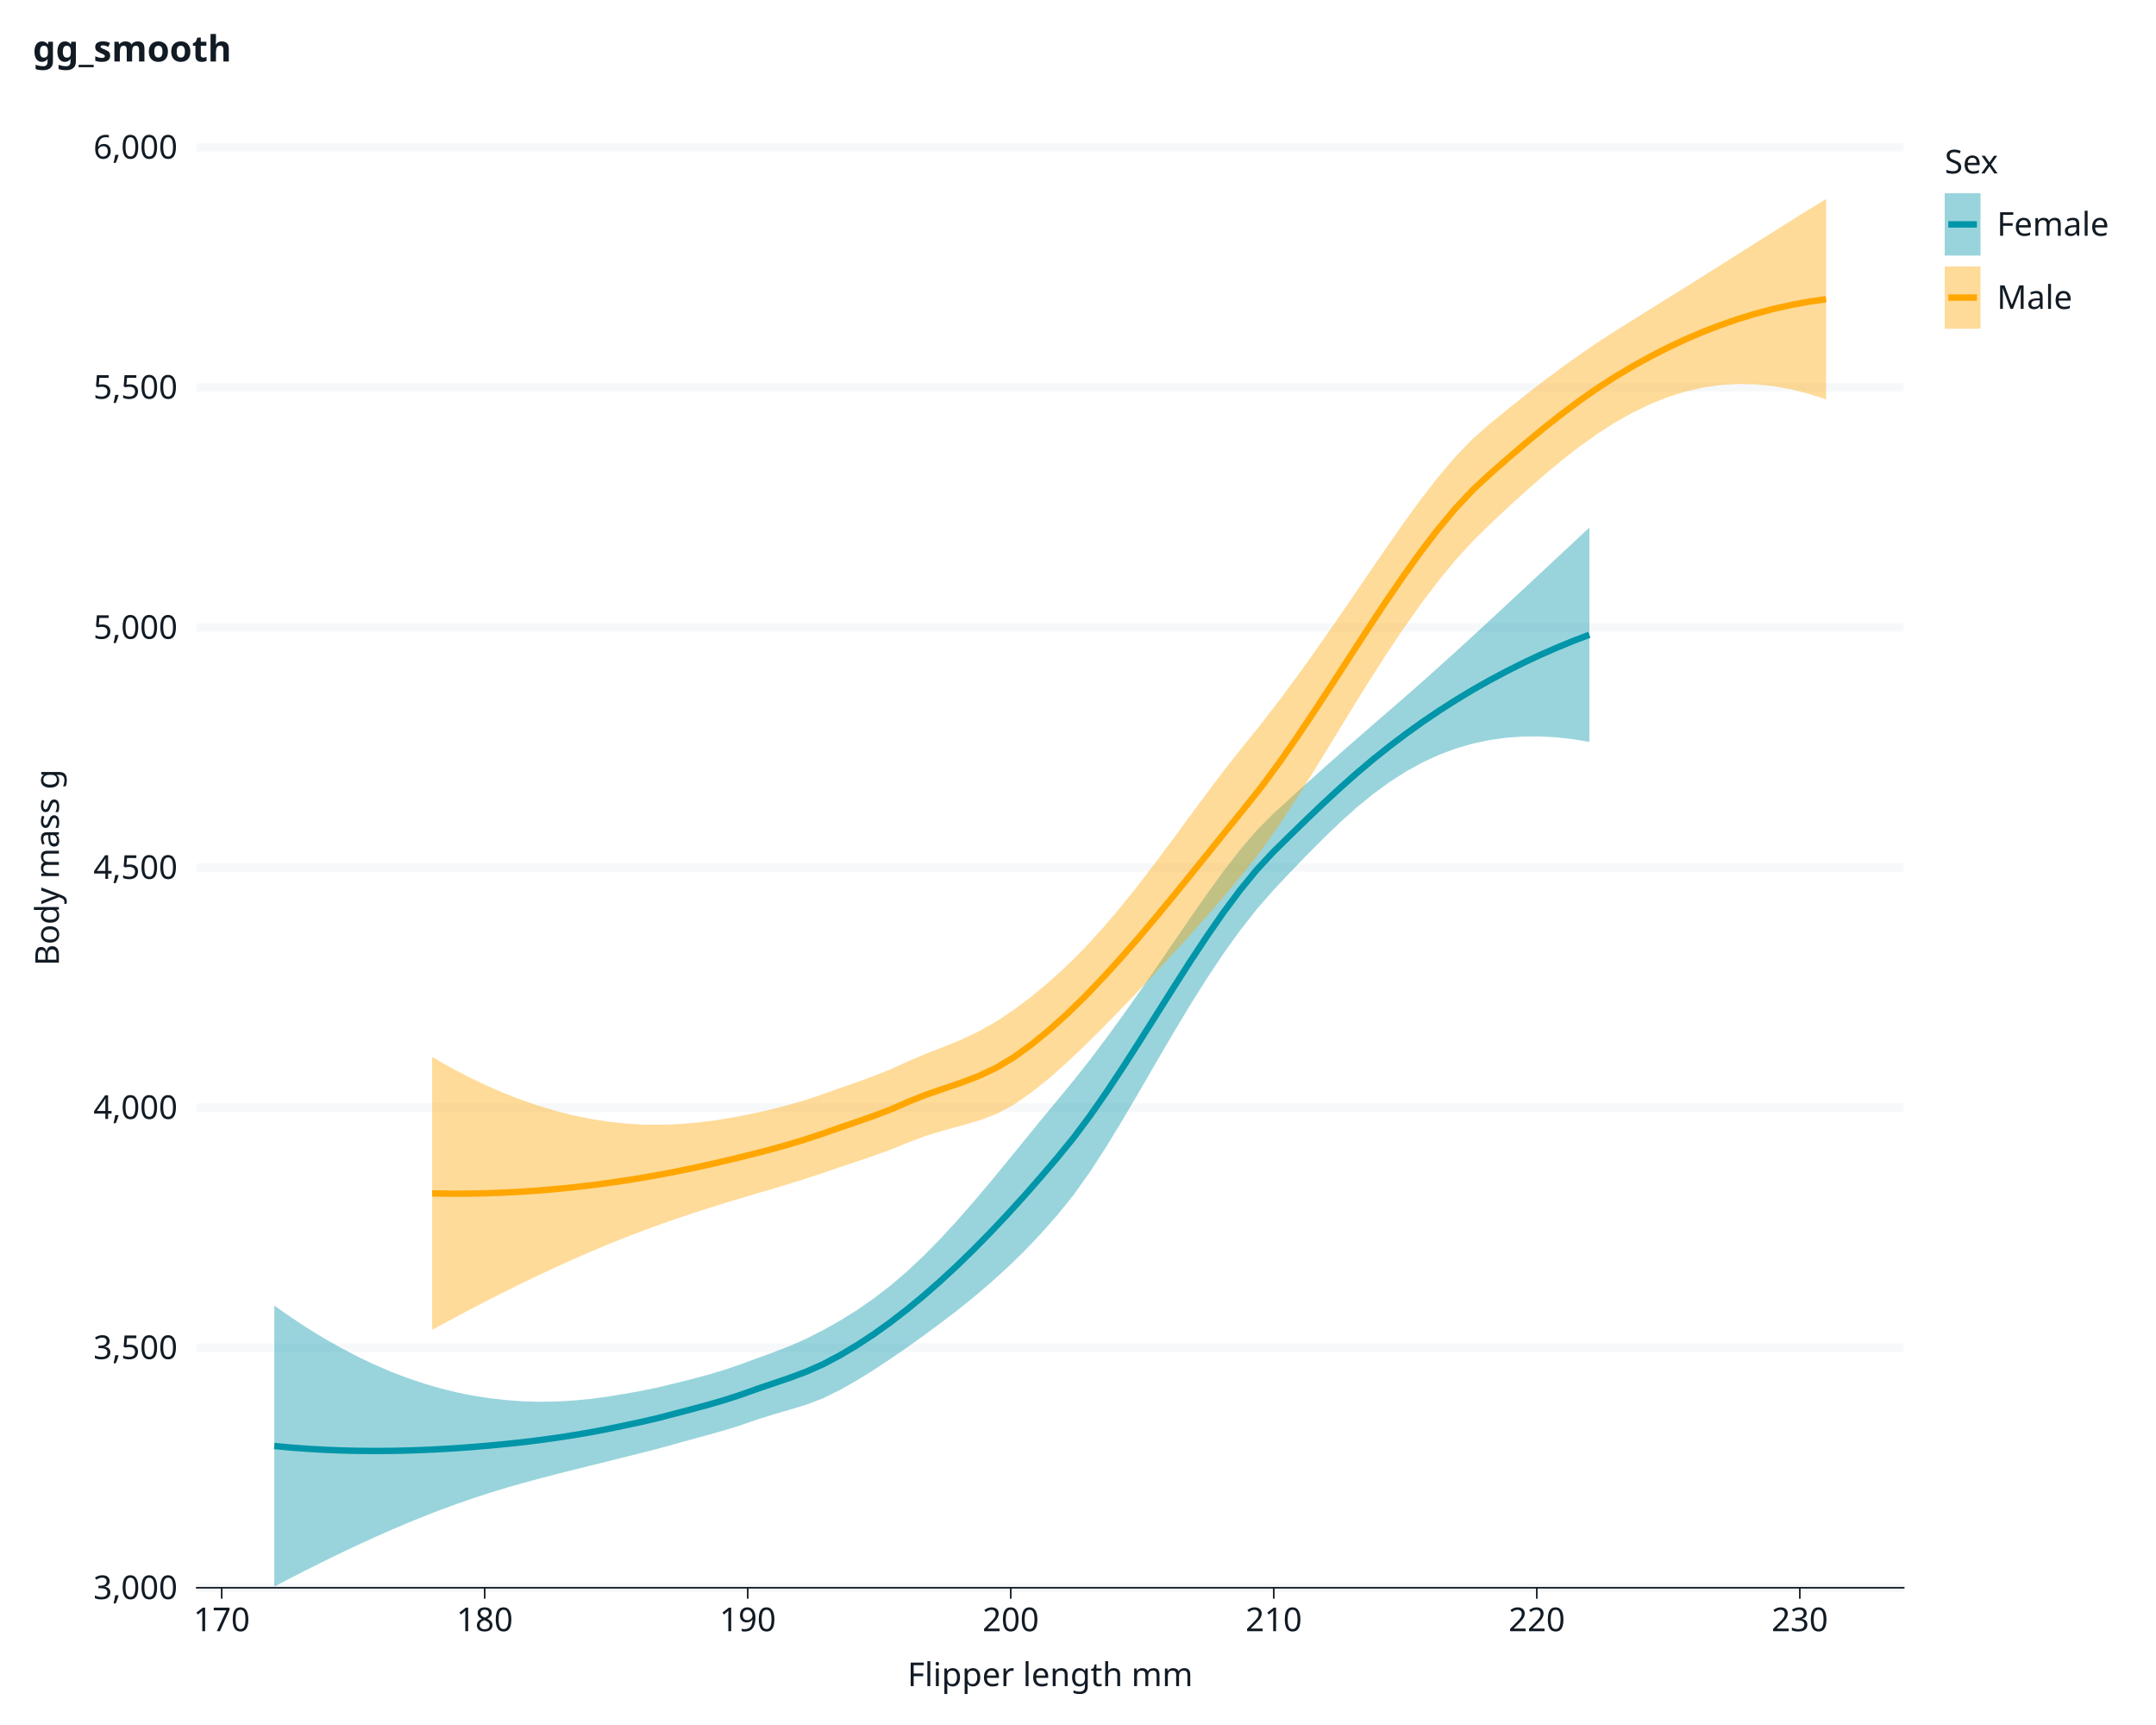
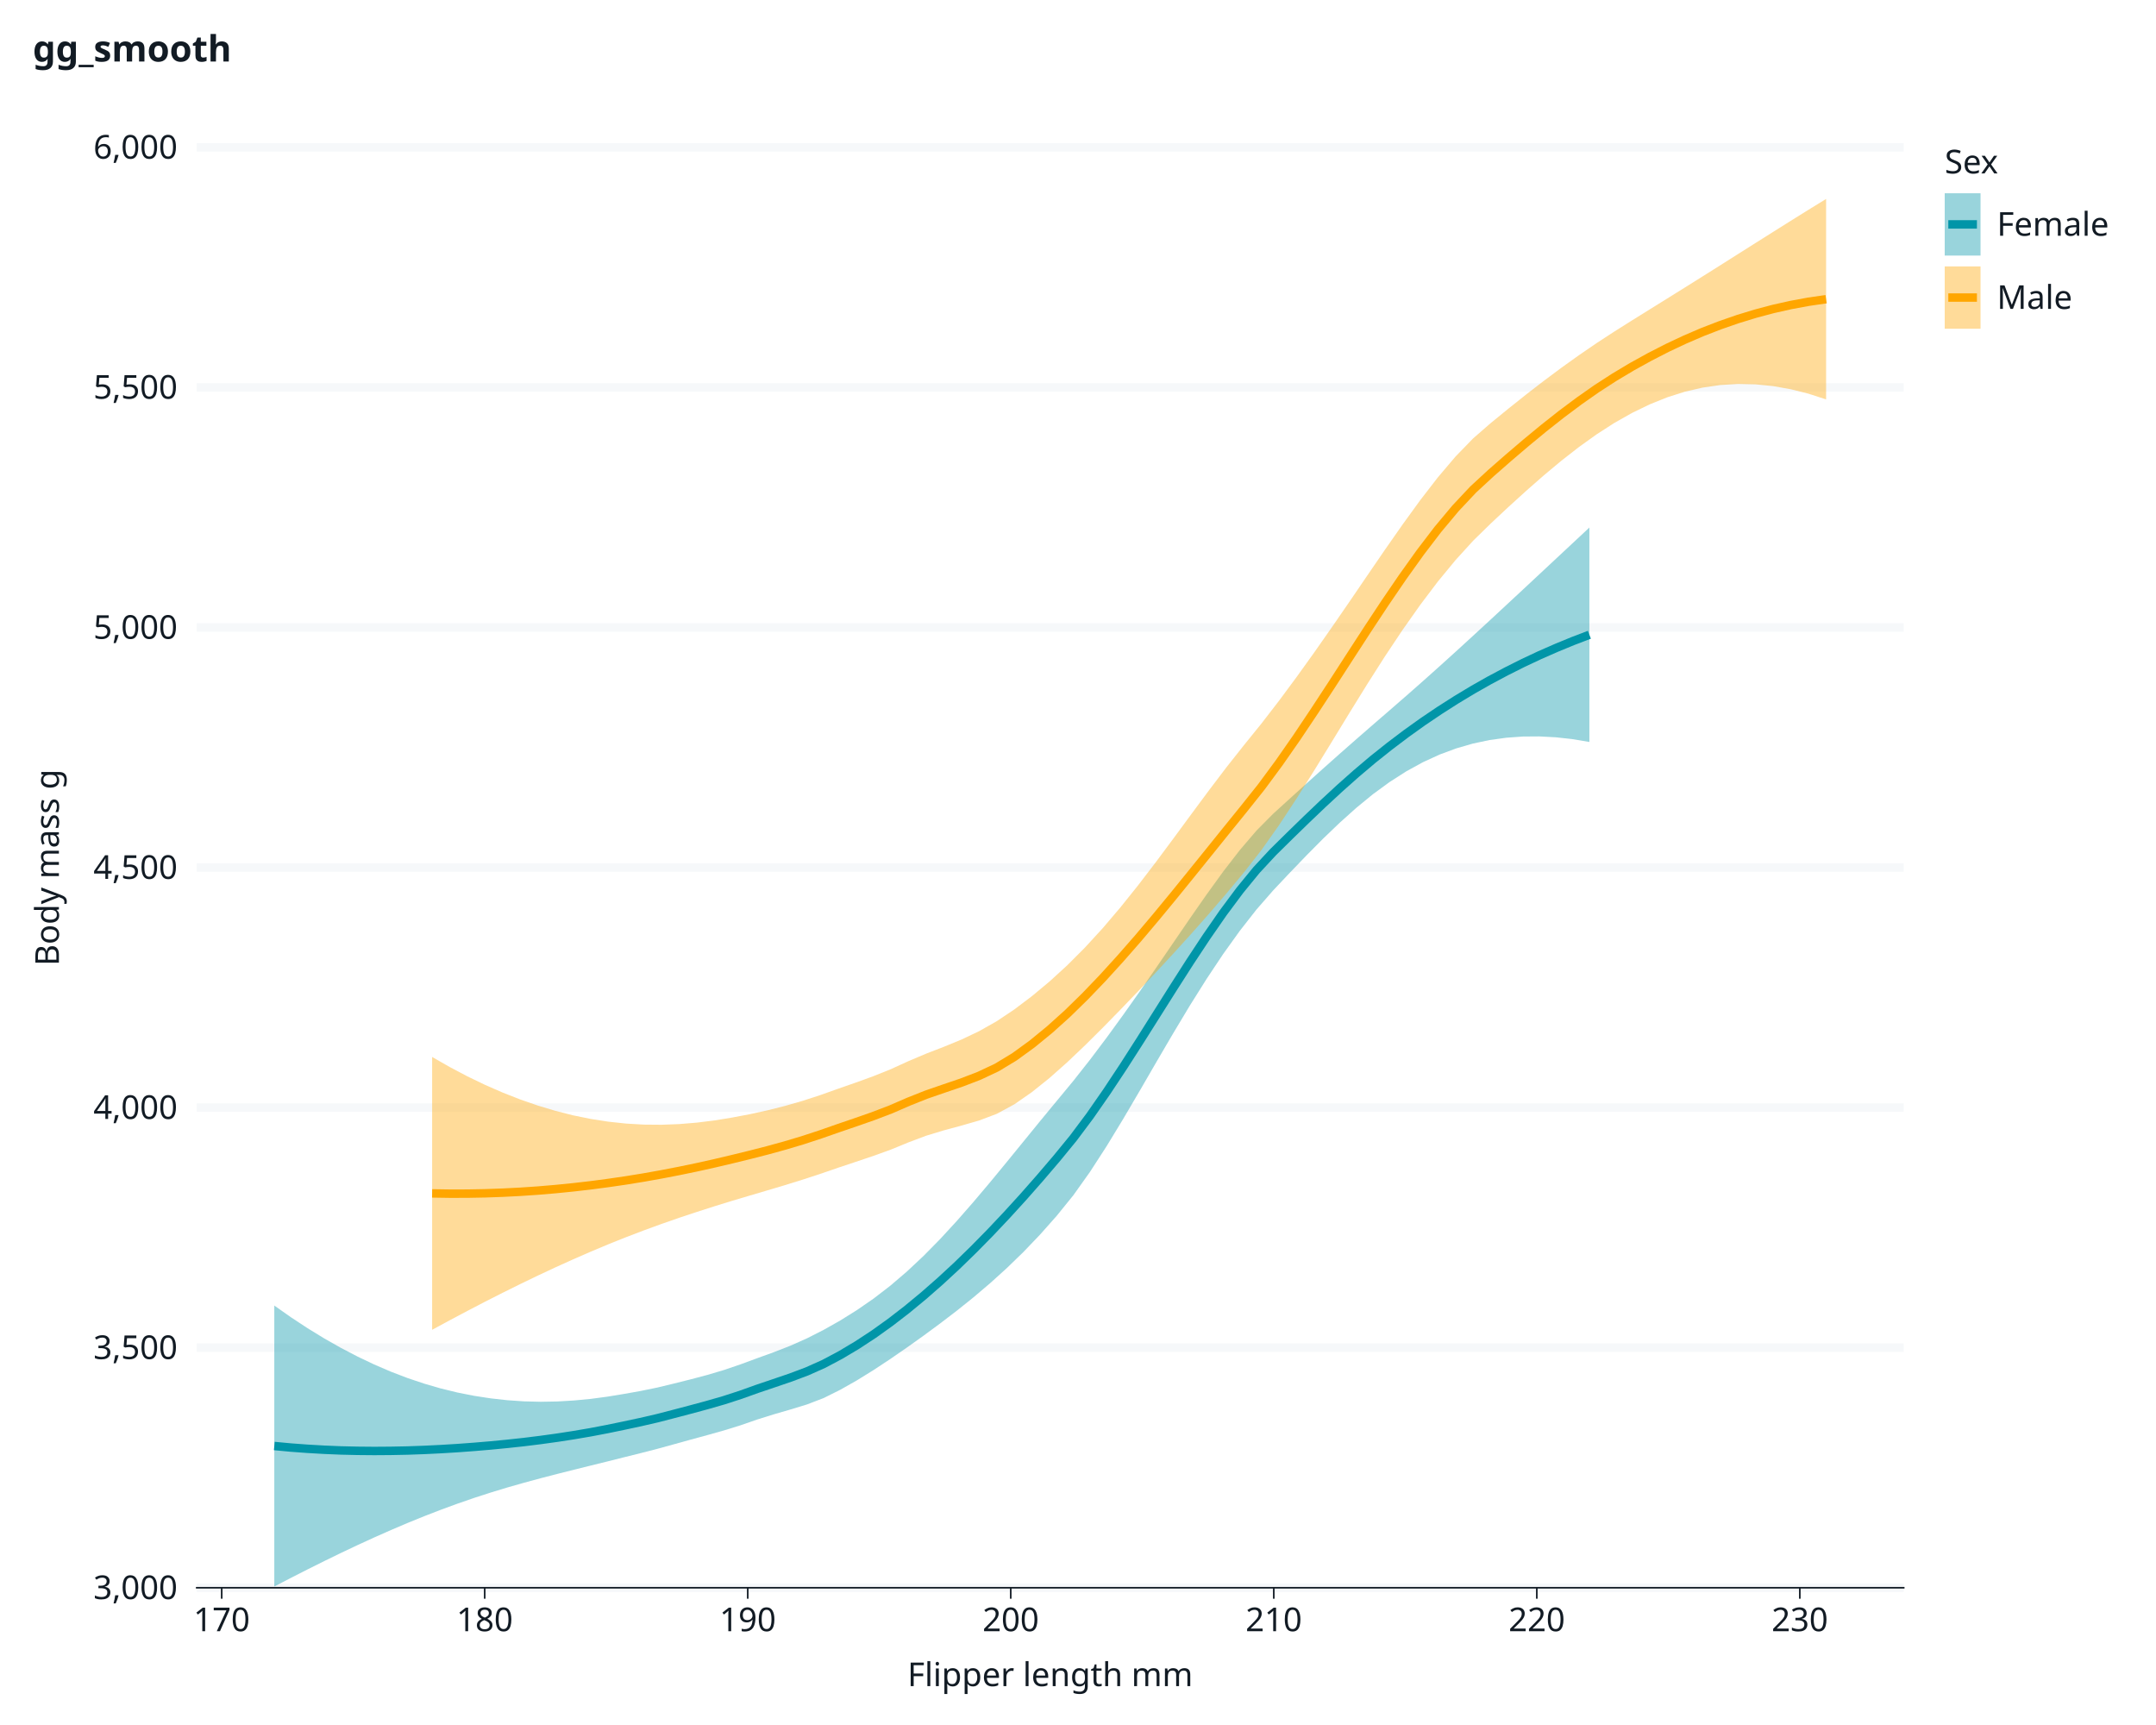
<svg xmlns="http://www.w3.org/2000/svg" class="svglite" data-engine-version="2.0" width="720.00pt" height="576.00pt" viewBox="0 0 720.00 576.00">
  <defs>
    <style type="text/css">
    .svglite line, .svglite polyline, .svglite polygon, .svglite path, .svglite rect, .svglite circle {
      fill: none;
      stroke: #000000;
      stroke-linecap: round;
      stroke-linejoin: round;
      stroke-miterlimit: 10.00;
    }
  </style>
  </defs>
  <rect width="100%" height="100%" style="stroke: none; fill: #FFFFFF;" />
  <defs>
    <clipPath id="cpMC4wMHw3MjAuMDB8MC4wMHw1NzYuMDA=">
      <rect x="0.00" y="0.00" width="720.00" height="576.00" />
    </clipPath>
  </defs>
  <g clip-path="url(#cpMC4wMHw3MjAuMDB8MC4wMHw1NzYuMDA=)">
    <rect x="0" y="0.00" width="720.00" height="576.00" style="stroke-width: 1.07; stroke: #FFFFFF; fill: #FFFFFF;" />
    <rect x="65.69" y="49.20" width="570.05" height="480.98" style="stroke-width: 1.07; stroke: #FFFFFF; fill: #FFFFFF;" />
    <polyline points="117.96,530.17 117.96,49.20 " style="stroke-width: 2.84; stroke: none; stroke-linecap: butt;" />
    <polyline points="205.79,530.17 205.79,49.20 " style="stroke-width: 2.84; stroke: none; stroke-linecap: butt;" />
    <polyline points="293.63,530.17 293.63,49.20 " style="stroke-width: 2.84; stroke: none; stroke-linecap: butt;" />
    <polyline points="381.46,530.17 381.46,49.20 " style="stroke-width: 2.84; stroke: none; stroke-linecap: butt;" />
    <polyline points="469.30,530.17 469.30,49.20 " style="stroke-width: 2.84; stroke: none; stroke-linecap: butt;" />
    <polyline points="557.13,530.17 557.13,49.20 " style="stroke-width: 2.84; stroke: none; stroke-linecap: butt;" />
    <polyline points="65.69,530.17 635.75,530.17 " style="stroke-width: 2.84; stroke: #F6F8FA; stroke-linecap: butt;" />
    <polyline points="65.69,450.01 635.75,450.01 " style="stroke-width: 2.84; stroke: #F6F8FA; stroke-linecap: butt;" />
    <polyline points="65.69,369.85 635.75,369.85 " style="stroke-width: 2.84; stroke: #F6F8FA; stroke-linecap: butt;" />
    <polyline points="65.69,289.68 635.75,289.68 " style="stroke-width: 2.84; stroke: #F6F8FA; stroke-linecap: butt;" />
    <polyline points="65.69,209.52 635.75,209.52 " style="stroke-width: 2.84; stroke: #F6F8FA; stroke-linecap: butt;" />
    <polyline points="65.69,129.36 635.75,129.36 " style="stroke-width: 2.84; stroke: #F6F8FA; stroke-linecap: butt;" />
    <polyline points="65.69,49.20 635.75,49.20 " style="stroke-width: 2.84; stroke: #F6F8FA; stroke-linecap: butt;" />
    <polyline points="74.04,530.17 74.04,49.20 " style="stroke-width: 2.84; stroke: none; stroke-linecap: butt;" />
    <polyline points="161.87,530.17 161.87,49.20 " style="stroke-width: 2.84; stroke: none; stroke-linecap: butt;" />
    <polyline points="249.71,530.17 249.71,49.20 " style="stroke-width: 2.84; stroke: none; stroke-linecap: butt;" />
    <polyline points="337.54,530.17 337.54,49.20 " style="stroke-width: 2.84; stroke: none; stroke-linecap: butt;" />
    <polyline points="425.38,530.17 425.38,49.20 " style="stroke-width: 2.84; stroke: none; stroke-linecap: butt;" />
    <polyline points="513.22,530.17 513.22,49.20 " style="stroke-width: 2.84; stroke: none; stroke-linecap: butt;" />
    <polyline points="601.05,530.17 601.05,49.20 " style="stroke-width: 2.84; stroke: none; stroke-linecap: butt;" />
    <polygon points="91.60,435.94 97.16,439.85 102.72,443.51 108.28,446.92 113.84,450.07 119.40,452.97 124.96,455.62 130.52,458.01 136.08,460.14 141.64,462.01 147.20,463.62 152.76,464.98 158.31,466.08 163.87,466.93 169.43,467.55 174.99,467.93 180.55,468.07 186.11,467.97 191.67,467.64 197.23,467.11 202.79,466.37 208.35,465.46 213.91,464.47 219.47,463.33 225.03,461.99 230.58,460.60 236.14,459.13 241.70,457.48 247.26,455.59 252.82,453.54 258.38,451.53 263.94,449.36 269.50,446.88 275.06,444.06 280.62,440.92 286.18,437.45 291.74,433.61 297.30,429.33 302.85,424.59 308.41,419.38 313.97,413.73 319.53,407.69 325.09,401.34 330.65,394.76 336.21,388.01 341.77,381.19 347.33,374.37 352.89,367.63 358.45,360.91 364.01,353.86 369.56,346.49 375.12,338.84 380.68,330.98 386.24,322.94 391.80,314.82 397.36,306.70 402.92,298.72 408.48,291.04 414.04,283.85 419.60,277.35 425.16,271.74 430.72,266.68 436.28,261.65 441.83,256.66 447.39,251.71 452.95,246.82 458.51,241.98 464.07,237.17 469.63,232.34 475.19,227.44 480.75,222.47 486.31,217.44 491.87,212.35 497.43,207.23 502.99,202.07 508.55,196.90 514.10,191.72 519.66,186.53 525.22,181.34 530.78,176.15 530.78,247.75 525.22,246.82 519.66,246.20 514.10,245.90 508.55,245.94 502.99,246.34 497.43,247.11 491.87,248.29 486.31,249.90 480.75,251.96 475.19,254.51 469.63,257.56 464.07,261.12 458.51,265.18 452.95,269.74 447.39,274.73 441.83,280.06 436.28,285.66 430.72,291.44 425.16,297.34 419.60,303.71 414.04,310.81 408.48,318.56 402.92,326.91 397.36,335.76 391.80,345.02 386.24,354.52 380.68,364.11 375.12,373.58 369.56,382.72 364.01,391.30 358.45,399.11 352.89,405.98 347.33,412.25 341.77,418.06 336.21,423.45 330.65,428.48 325.09,433.20 319.53,437.66 313.97,441.91 308.41,446.01 302.85,449.97 297.30,453.80 291.74,457.47 286.18,460.91 280.62,464.06 275.06,466.83 269.50,468.96 263.94,470.66 258.38,472.27 252.82,474.01 247.26,475.94 241.70,477.66 236.14,479.22 230.58,480.73 225.03,482.27 219.47,483.80 213.91,485.23 208.35,486.61 202.79,488.01 197.23,489.38 191.67,490.76 186.11,492.16 180.55,493.60 174.99,495.11 169.43,496.69 163.87,498.38 158.31,500.18 152.76,502.10 147.20,504.14 141.64,506.29 136.08,508.55 130.52,510.92 124.96,513.38 119.40,515.93 113.84,518.56 108.28,521.27 102.72,524.04 97.16,526.87 91.60,529.75 " style="stroke-width: 0.00; stroke: none; stroke-linecap: butt; fill: #0095A8; fill-opacity: 0.40;" />
-     <polyline points="91.60,435.94 97.16,439.85 102.72,443.51 108.28,446.92 113.84,450.07 119.40,452.97 124.96,455.62 130.52,458.01 136.08,460.14 141.64,462.01 147.20,463.62 152.76,464.98 158.31,466.08 163.87,466.93 169.43,467.55 174.99,467.93 180.55,468.07 186.11,467.97 191.67,467.64 197.23,467.11 202.79,466.37 208.35,465.46 213.91,464.47 219.47,463.33 225.03,461.99 230.58,460.60 236.14,459.13 241.70,457.48 247.26,455.59 252.82,453.54 258.38,451.53 263.94,449.36 269.50,446.88 275.06,444.06 280.62,440.92 286.18,437.45 291.74,433.61 297.30,429.33 302.85,424.59 308.41,419.38 313.97,413.73 319.53,407.69 325.09,401.34 330.65,394.76 336.21,388.01 341.77,381.19 347.33,374.37 352.89,367.63 358.45,360.91 364.01,353.86 369.56,346.49 375.12,338.84 380.68,330.98 386.24,322.94 391.80,314.82 397.36,306.70 402.92,298.72 408.48,291.04 414.04,283.85 419.60,277.35 425.16,271.74 430.72,266.68 436.28,261.65 441.83,256.66 447.39,251.71 452.95,246.82 458.51,241.98 464.07,237.17 469.63,232.34 475.19,227.44 480.75,222.47 486.31,217.44 491.87,212.35 497.43,207.23 502.99,202.07 508.55,196.90 514.10,191.72 519.66,186.53 525.22,181.34 530.78,176.15 " style="stroke-width: 2.13; stroke: none; stroke-linecap: butt;" />
-     <polyline points="530.78,247.75 525.22,246.82 519.66,246.20 514.10,245.90 508.55,245.94 502.99,246.34 497.43,247.11 491.87,248.29 486.31,249.90 480.75,251.96 475.19,254.51 469.63,257.56 464.07,261.12 458.51,265.18 452.95,269.74 447.39,274.73 441.83,280.06 436.28,285.66 430.72,291.44 425.16,297.34 419.60,303.71 414.04,310.81 408.48,318.56 402.92,326.91 397.36,335.76 391.80,345.02 386.24,354.52 380.68,364.11 375.12,373.58 369.56,382.72 364.01,391.30 358.45,399.11 352.89,405.98 347.33,412.25 341.77,418.06 336.21,423.45 330.65,428.48 325.09,433.20 319.53,437.66 313.97,441.91 308.41,446.01 302.85,449.97 297.30,453.80 291.74,457.47 286.18,460.91 280.62,464.06 275.06,466.83 269.50,468.96 263.94,470.66 258.38,472.27 252.82,474.01 247.26,475.94 241.70,477.66 236.14,479.22 230.58,480.73 225.03,482.27 219.47,483.80 213.91,485.23 208.35,486.61 202.79,488.01 197.23,489.38 191.67,490.76 186.11,492.16 180.55,493.60 174.99,495.11 169.43,496.69 163.87,498.38 158.31,500.18 152.76,502.10 147.20,504.14 141.64,506.29 136.08,508.55 130.52,510.92 124.96,513.38 119.40,515.93 113.84,518.56 108.28,521.27 102.72,524.04 97.16,526.87 91.60,529.75 " style="stroke-width: 2.13; stroke: none; stroke-linecap: butt;" />
-     <polyline points="91.60,482.84 97.16,483.36 102.72,483.77 108.28,484.09 113.84,484.32 119.40,484.45 124.96,484.50 130.52,484.46 136.08,484.35 141.64,484.15 147.20,483.88 152.76,483.54 158.31,483.13 163.87,482.66 169.43,482.12 174.99,481.52 180.55,480.83 186.11,480.06 191.67,479.20 197.23,478.25 202.79,477.19 208.35,476.04 213.91,474.85 219.47,473.57 225.03,472.13 230.58,470.67 236.14,469.17 241.70,467.57 247.26,465.77 252.82,463.78 258.38,461.90 263.94,460.01 269.50,457.92 275.06,455.44 280.62,452.49 286.18,449.18 291.74,445.54 297.30,441.56 302.85,437.28 308.41,432.69 313.97,427.82 319.53,422.68 325.09,417.27 330.65,411.62 336.21,405.73 341.77,399.63 347.33,393.31 352.89,386.80 358.45,380.01 364.01,372.58 369.56,364.60 375.12,356.21 380.68,347.54 386.24,338.73 391.80,329.92 397.36,321.23 402.92,312.82 408.48,304.80 414.04,297.33 419.60,290.53 425.16,284.54 430.72,279.06 436.28,273.65 441.83,268.36 447.39,263.22 452.95,258.28 458.51,253.58 464.07,249.15 469.63,244.95 475.19,240.97 480.75,237.22 486.31,233.67 491.87,230.32 497.43,227.17 502.99,224.21 508.55,221.42 514.10,218.81 519.66,216.37 525.22,214.08 530.78,211.95 " style="stroke-width: 2.13; stroke: #0095A8; stroke-linecap: butt;" />
+     <polyline points="91.60,435.94 97.16,439.85 102.72,443.51 108.28,446.92 113.84,450.07 119.40,452.97 124.96,455.62 130.52,458.01 136.08,460.14 141.64,462.01 147.20,463.62 152.76,464.98 158.31,466.08 163.87,466.93 169.43,467.55 174.99,467.93 180.55,468.07 186.11,467.97 191.67,467.64 197.23,467.11 202.79,466.37 208.35,465.46 213.91,464.47 219.47,463.33 225.03,461.99 230.58,460.60 236.14,459.13 241.70,457.48 247.26,455.59 252.82,453.54 258.38,451.53 263.94,449.36 269.50,446.88 275.06,444.06 280.62,440.92 286.18,437.45 291.74,433.61 297.30,429.33 302.85,424.59 308.41,419.38 313.97,413.73 319.53,407.69 325.09,401.34 330.65,394.76 336.21,388.01 341.77,381.19 347.33,374.37 352.89,367.63 358.45,360.91 364.01,353.86 369.56,346.49 375.12,338.84 380.68,330.98 386.24,322.94 391.80,314.82 397.36,306.70 402.92,298.72 408.48,291.04 414.04,283.85 419.60,277.35 425.16,271.74 430.72,266.68 436.28,261.65 441.83,256.66 447.39,251.71 452.95,246.82 458.51,241.98 464.07,237.17 469.63,232.34 475.19,227.44 480.75,222.47 486.31,217.44 491.87,212.35 497.43,207.23 502.99,202.07 508.55,196.90 514.10,191.72 519.66,186.53 525.22,181.34 530.78,176.15 " style="stroke-width: 2.82; stroke: none; stroke-linecap: butt;" />
+     <polyline points="530.78,247.75 525.22,246.82 519.66,246.20 514.10,245.90 508.55,245.94 502.99,246.34 497.43,247.11 491.87,248.29 486.31,249.90 480.75,251.96 475.19,254.51 469.63,257.56 464.07,261.12 458.51,265.18 452.95,269.74 447.39,274.73 441.83,280.06 436.28,285.66 430.72,291.44 425.16,297.34 419.60,303.71 414.04,310.81 408.48,318.56 402.92,326.91 397.36,335.76 391.80,345.02 386.24,354.52 380.68,364.11 375.12,373.58 369.56,382.72 364.01,391.30 358.45,399.11 352.89,405.98 347.33,412.25 341.77,418.06 336.21,423.45 330.65,428.48 325.09,433.20 319.53,437.66 313.97,441.91 308.41,446.01 302.85,449.97 297.30,453.80 291.74,457.47 286.18,460.91 280.62,464.06 275.06,466.83 269.50,468.96 263.94,470.66 258.38,472.27 252.82,474.01 247.26,475.94 241.70,477.66 236.14,479.22 230.58,480.73 225.03,482.27 219.47,483.80 213.91,485.23 208.35,486.61 202.79,488.01 197.23,489.38 191.67,490.76 186.11,492.16 180.55,493.60 174.99,495.11 169.43,496.69 163.87,498.38 158.31,500.18 152.76,502.10 147.20,504.14 141.64,506.29 136.08,508.55 130.52,510.92 124.96,513.38 119.40,515.93 113.84,518.56 108.28,521.27 102.72,524.04 97.16,526.87 91.60,529.75 " style="stroke-width: 2.82; stroke: none; stroke-linecap: butt;" />
+     <polyline points="91.60,482.84 97.16,483.36 102.72,483.77 108.28,484.09 113.84,484.32 119.40,484.45 124.96,484.50 130.52,484.46 136.08,484.35 141.64,484.15 147.20,483.88 152.76,483.54 158.31,483.13 163.87,482.66 169.43,482.12 174.99,481.52 180.55,480.83 186.11,480.06 191.67,479.20 197.23,478.25 202.79,477.19 208.35,476.04 213.91,474.85 219.47,473.57 225.03,472.13 230.58,470.67 236.14,469.17 241.70,467.57 247.26,465.77 252.82,463.78 258.38,461.90 263.94,460.01 269.50,457.92 275.06,455.44 280.62,452.49 286.18,449.18 291.74,445.54 297.30,441.56 302.85,437.28 308.41,432.69 313.97,427.82 319.53,422.68 325.09,417.27 330.65,411.62 336.21,405.73 341.77,399.63 347.33,393.31 352.89,386.80 358.45,380.01 364.01,372.58 369.56,364.60 375.12,356.21 380.68,347.54 386.24,338.73 391.80,329.92 397.36,321.23 402.92,312.82 408.48,304.80 414.04,297.33 419.60,290.53 425.16,284.54 430.72,279.06 436.28,273.65 441.83,268.36 447.39,263.22 452.95,258.28 458.51,253.58 464.07,249.15 469.63,244.95 475.19,240.97 480.75,237.22 486.31,233.67 491.87,230.32 497.43,227.17 502.99,224.21 508.55,221.42 514.10,218.81 519.66,216.37 525.22,214.08 530.78,211.95 " style="stroke-width: 2.82; stroke: #0095A8; stroke-linecap: butt;" />
    <polygon points="144.31,352.93 150.20,356.30 156.09,359.41 161.98,362.25 167.88,364.83 173.77,367.14 179.66,369.18 185.56,370.95 191.45,372.44 197.34,373.64 203.23,374.55 209.13,375.18 215.02,375.52 220.91,375.57 226.80,375.35 232.70,374.86 238.59,374.13 244.48,373.17 250.38,372.05 256.27,370.76 262.16,369.28 268.05,367.58 273.95,365.66 279.84,363.56 285.73,361.51 291.62,359.37 297.52,357.00 303.41,354.31 309.30,351.82 315.20,349.54 321.09,347.12 326.98,344.32 332.87,340.99 338.77,337.04 344.66,332.59 350.55,327.68 356.45,322.29 362.34,316.38 368.23,309.96 374.12,303.04 380.02,295.68 385.91,287.99 391.80,280.07 397.69,272.06 403.59,264.10 409.48,256.33 415.37,248.88 421.27,241.59 427.16,233.95 433.05,226.00 438.94,217.79 444.84,209.36 450.73,200.80 456.62,192.16 462.51,183.56 468.41,175.12 474.30,167.00 480.19,159.38 486.09,152.43 491.98,146.36 497.87,141.24 503.76,136.43 509.66,131.73 515.55,127.18 521.44,122.79 527.34,118.57 533.23,114.54 539.12,110.70 545.01,106.99 550.91,103.32 556.80,99.66 562.69,95.99 568.58,92.30 574.48,88.59 580.37,84.86 586.26,81.14 592.16,77.42 598.05,73.72 603.94,70.05 609.83,66.43 609.83,133.37 603.94,131.46 598.05,129.98 592.16,128.93 586.26,128.34 580.37,128.21 574.48,128.57 568.58,129.43 562.69,130.79 556.80,132.66 550.91,135.03 545.01,137.89 539.12,141.22 533.23,145.01 527.34,149.23 521.44,153.83 515.55,158.74 509.66,163.91 503.76,169.27 497.87,174.78 491.98,180.54 486.09,187.01 480.19,194.17 474.30,201.96 468.41,210.31 462.51,219.16 456.62,228.40 450.73,237.92 444.84,247.57 438.94,257.17 433.05,266.55 427.16,275.50 421.27,283.84 415.37,291.37 409.48,298.45 403.59,305.30 397.69,311.96 391.80,318.45 385.91,324.81 380.02,331.05 374.12,337.19 368.23,343.21 362.34,349.06 356.45,354.66 350.55,359.90 344.66,364.63 338.77,368.73 332.87,371.93 326.98,374.15 321.09,375.85 315.20,377.44 309.30,379.23 303.41,381.44 297.52,383.86 291.62,385.99 285.73,387.97 279.84,389.94 273.95,391.96 268.05,393.90 262.16,395.72 256.27,397.48 250.38,399.22 244.48,400.97 238.59,402.79 232.70,404.68 226.80,406.64 220.91,408.69 215.02,410.84 209.13,413.09 203.23,415.45 197.34,417.92 191.45,420.49 185.56,423.15 179.66,425.91 173.77,428.75 167.88,431.67 161.98,434.66 156.09,437.73 150.20,440.85 144.31,444.04 " style="stroke-width: 0.00; stroke: none; stroke-linecap: butt; fill: #FFA600; fill-opacity: 0.40;" />
-     <polyline points="144.31,352.93 150.20,356.30 156.09,359.41 161.98,362.25 167.88,364.83 173.77,367.14 179.66,369.18 185.56,370.95 191.45,372.44 197.34,373.64 203.23,374.55 209.13,375.18 215.02,375.52 220.91,375.57 226.80,375.35 232.70,374.86 238.59,374.13 244.48,373.17 250.38,372.05 256.27,370.76 262.16,369.28 268.05,367.58 273.95,365.66 279.84,363.56 285.73,361.51 291.62,359.37 297.52,357.00 303.41,354.31 309.30,351.82 315.20,349.54 321.09,347.12 326.98,344.32 332.87,340.99 338.77,337.04 344.66,332.59 350.55,327.68 356.45,322.29 362.34,316.38 368.23,309.96 374.12,303.04 380.02,295.68 385.91,287.99 391.80,280.07 397.69,272.06 403.59,264.10 409.48,256.33 415.37,248.88 421.27,241.59 427.16,233.95 433.05,226.00 438.94,217.79 444.84,209.36 450.73,200.80 456.62,192.16 462.51,183.56 468.41,175.12 474.30,167.00 480.19,159.38 486.09,152.43 491.98,146.36 497.87,141.24 503.76,136.43 509.66,131.73 515.55,127.18 521.44,122.79 527.34,118.57 533.23,114.54 539.12,110.70 545.01,106.99 550.91,103.32 556.80,99.66 562.69,95.99 568.58,92.30 574.48,88.59 580.37,84.86 586.26,81.14 592.16,77.42 598.05,73.72 603.94,70.05 609.83,66.43 " style="stroke-width: 2.13; stroke: none; stroke-linecap: butt;" />
-     <polyline points="609.83,133.37 603.94,131.46 598.05,129.98 592.16,128.93 586.26,128.34 580.37,128.21 574.48,128.57 568.58,129.43 562.69,130.79 556.80,132.66 550.91,135.03 545.01,137.89 539.12,141.22 533.23,145.01 527.34,149.23 521.44,153.83 515.55,158.74 509.66,163.91 503.76,169.27 497.87,174.78 491.98,180.54 486.09,187.01 480.19,194.17 474.30,201.96 468.41,210.31 462.51,219.16 456.62,228.40 450.73,237.92 444.84,247.57 438.94,257.17 433.05,266.55 427.16,275.50 421.27,283.84 415.37,291.37 409.48,298.45 403.59,305.30 397.69,311.96 391.80,318.45 385.91,324.81 380.02,331.05 374.12,337.19 368.23,343.21 362.34,349.06 356.45,354.66 350.55,359.90 344.66,364.63 338.77,368.73 332.87,371.93 326.98,374.15 321.09,375.85 315.20,377.44 309.30,379.23 303.41,381.44 297.52,383.86 291.62,385.99 285.73,387.97 279.84,389.94 273.95,391.96 268.05,393.90 262.16,395.72 256.27,397.48 250.38,399.22 244.48,400.97 238.59,402.79 232.70,404.68 226.80,406.64 220.91,408.69 215.02,410.84 209.13,413.09 203.23,415.45 197.34,417.92 191.45,420.49 185.56,423.15 179.66,425.91 173.77,428.75 167.88,431.67 161.98,434.66 156.09,437.73 150.20,440.85 144.31,444.04 " style="stroke-width: 2.13; stroke: none; stroke-linecap: butt;" />
-     <polyline points="144.31,398.49 150.20,398.58 156.09,398.57 161.98,398.46 167.88,398.25 173.77,397.95 179.66,397.55 185.56,397.05 191.45,396.46 197.34,395.78 203.23,395.00 209.13,394.14 215.02,393.18 220.91,392.13 226.80,390.99 232.70,389.77 238.59,388.46 244.48,387.07 250.38,385.63 256.27,384.12 262.16,382.50 268.05,380.74 273.95,378.81 279.84,376.75 285.73,374.74 291.62,372.68 297.52,370.43 303.41,367.87 309.30,365.53 315.20,363.49 321.09,361.49 326.98,359.23 332.87,356.46 338.77,352.89 344.66,348.61 350.55,343.79 356.45,338.48 362.34,332.72 368.23,326.58 374.12,320.11 380.02,313.37 385.91,306.40 391.80,299.26 397.69,292.01 403.59,284.70 409.48,277.39 415.37,270.12 421.27,262.71 427.16,254.73 433.05,246.28 438.94,237.48 444.84,228.47 450.73,219.36 456.62,210.28 462.51,201.36 468.41,192.72 474.30,184.48 480.19,176.77 486.09,169.72 491.98,163.45 497.87,158.01 503.76,152.85 509.66,147.82 515.55,142.96 521.44,138.31 527.34,133.90 533.23,129.77 539.12,125.96 545.01,122.44 550.91,119.18 556.80,116.16 562.69,113.39 568.58,110.86 574.48,108.58 580.37,106.54 586.26,104.74 592.16,103.17 598.05,101.85 603.94,100.76 609.83,99.90 " style="stroke-width: 2.13; stroke: #FFA600; stroke-linecap: butt;" />
+     <polyline points="144.31,352.93 150.20,356.30 156.09,359.41 161.98,362.25 167.88,364.83 173.77,367.14 179.66,369.18 185.56,370.95 191.45,372.44 197.34,373.64 203.23,374.55 209.13,375.18 215.02,375.52 220.91,375.57 226.80,375.35 232.70,374.86 238.59,374.13 244.48,373.17 250.38,372.05 256.27,370.76 262.16,369.28 268.05,367.58 273.95,365.66 279.84,363.56 285.73,361.51 291.62,359.37 297.52,357.00 303.41,354.31 309.30,351.82 315.20,349.54 321.09,347.12 326.98,344.32 332.87,340.99 338.77,337.04 344.66,332.59 350.55,327.68 356.45,322.29 362.34,316.38 368.23,309.96 374.12,303.04 380.02,295.68 385.91,287.99 391.80,280.07 397.69,272.06 403.59,264.10 409.48,256.33 415.37,248.88 421.27,241.59 427.16,233.95 433.05,226.00 438.94,217.79 444.84,209.36 450.73,200.80 456.62,192.16 462.51,183.56 468.41,175.12 474.30,167.00 480.19,159.38 486.09,152.43 491.98,146.36 497.87,141.24 503.76,136.43 509.66,131.73 515.55,127.18 521.44,122.79 527.34,118.57 533.23,114.54 539.12,110.70 545.01,106.99 550.91,103.32 556.80,99.66 562.69,95.99 568.58,92.30 574.48,88.59 580.37,84.86 586.26,81.14 592.16,77.42 598.05,73.72 603.94,70.05 609.83,66.43 " style="stroke-width: 2.82; stroke: none; stroke-linecap: butt;" />
+     <polyline points="609.83,133.37 603.94,131.46 598.05,129.98 592.16,128.93 586.26,128.34 580.37,128.21 574.48,128.57 568.58,129.43 562.69,130.79 556.80,132.66 550.91,135.03 545.01,137.89 539.12,141.22 533.23,145.01 527.34,149.23 521.44,153.83 515.55,158.74 509.66,163.91 503.76,169.27 497.87,174.78 491.98,180.54 486.09,187.01 480.19,194.17 474.30,201.96 468.41,210.31 462.51,219.16 456.62,228.40 450.73,237.92 444.84,247.57 438.94,257.17 433.05,266.55 427.16,275.50 421.27,283.84 415.37,291.37 409.48,298.45 403.59,305.30 397.69,311.96 391.80,318.45 385.91,324.81 380.02,331.05 374.12,337.19 368.23,343.21 362.34,349.06 356.45,354.66 350.55,359.90 344.66,364.63 338.77,368.73 332.87,371.93 326.98,374.15 321.09,375.85 315.20,377.44 309.30,379.23 303.41,381.44 297.52,383.86 291.62,385.99 285.73,387.97 279.84,389.94 273.95,391.96 268.05,393.90 262.16,395.72 256.27,397.48 250.38,399.22 244.48,400.97 238.59,402.79 232.70,404.68 226.80,406.64 220.91,408.69 215.02,410.84 209.13,413.09 203.23,415.45 197.34,417.92 191.45,420.49 185.56,423.15 179.66,425.91 173.77,428.75 167.88,431.67 161.98,434.66 156.09,437.73 150.20,440.85 144.31,444.04 " style="stroke-width: 2.82; stroke: none; stroke-linecap: butt;" />
+     <polyline points="144.31,398.49 150.20,398.58 156.09,398.57 161.98,398.46 167.88,398.25 173.77,397.95 179.66,397.55 185.56,397.05 191.45,396.46 197.34,395.78 203.23,395.00 209.13,394.14 215.02,393.18 220.91,392.13 226.80,390.99 232.70,389.77 238.59,388.46 244.48,387.07 250.38,385.63 256.27,384.12 262.16,382.50 268.05,380.74 273.95,378.81 279.84,376.75 285.73,374.74 291.62,372.68 297.52,370.43 303.41,367.87 309.30,365.53 315.20,363.49 321.09,361.49 326.98,359.23 332.87,356.46 338.77,352.89 344.66,348.61 350.55,343.79 356.45,338.48 362.34,332.72 368.23,326.58 374.12,320.11 380.02,313.37 385.91,306.40 391.80,299.26 397.69,292.01 403.59,284.70 409.48,277.39 415.37,270.12 421.27,262.71 427.16,254.73 433.05,246.28 438.94,237.48 444.84,228.47 450.73,219.36 456.62,210.28 462.51,201.36 468.41,192.72 474.30,184.48 480.19,176.77 486.09,169.72 491.98,163.45 497.87,158.01 503.76,152.85 509.66,147.82 515.55,142.96 521.44,138.31 527.34,133.90 533.23,129.77 539.12,125.96 545.01,122.44 550.91,119.18 556.80,116.16 562.69,113.39 568.58,110.86 574.48,108.58 580.37,106.54 586.26,104.74 592.16,103.17 598.05,101.85 603.94,100.76 609.83,99.90 " style="stroke-width: 2.82; stroke: #FFA600; stroke-linecap: butt;" />
    <polyline points="65.69,530.17 65.69,49.20 " style="stroke-width: 0.53; stroke: none; stroke-linecap: square;" />
    <text x="59.30" y="533.96" text-anchor="end" style="font-size: 11.00px; fill: #121B24; font-family: sans;" textLength="27.53px" lengthAdjust="spacingAndGlyphs">3,000</text>
    <text x="59.30" y="453.80" text-anchor="end" style="font-size: 11.00px; fill: #121B24; font-family: sans;" textLength="27.53px" lengthAdjust="spacingAndGlyphs">3,500</text>
    <text x="59.30" y="373.63" text-anchor="end" style="font-size: 11.00px; fill: #121B24; font-family: sans;" textLength="27.53px" lengthAdjust="spacingAndGlyphs">4,000</text>
    <text x="59.30" y="293.47" text-anchor="end" style="font-size: 11.00px; fill: #121B24; font-family: sans;" textLength="27.53px" lengthAdjust="spacingAndGlyphs">4,500</text>
    <text x="59.30" y="213.31" text-anchor="end" style="font-size: 11.00px; fill: #121B24; font-family: sans;" textLength="27.53px" lengthAdjust="spacingAndGlyphs">5,000</text>
    <text x="59.30" y="133.14" text-anchor="end" style="font-size: 11.00px; fill: #121B24; font-family: sans;" textLength="27.53px" lengthAdjust="spacingAndGlyphs">5,500</text>
    <text x="59.30" y="52.98" text-anchor="end" style="font-size: 11.00px; fill: #121B24; font-family: sans;" textLength="27.53px" lengthAdjust="spacingAndGlyphs">6,000</text>
    <polyline points="62.04,530.17 65.69,530.17 " style="stroke-width: 0.53; stroke: none; stroke-linecap: butt;" />
    <polyline points="62.04,450.01 65.69,450.01 " style="stroke-width: 0.53; stroke: none; stroke-linecap: butt;" />
    <polyline points="62.04,369.85 65.69,369.85 " style="stroke-width: 0.53; stroke: none; stroke-linecap: butt;" />
    <polyline points="62.04,289.68 65.69,289.68 " style="stroke-width: 0.53; stroke: none; stroke-linecap: butt;" />
    <polyline points="62.04,209.52 65.69,209.52 " style="stroke-width: 0.53; stroke: none; stroke-linecap: butt;" />
    <polyline points="62.04,129.36 65.69,129.36 " style="stroke-width: 0.53; stroke: none; stroke-linecap: butt;" />
    <polyline points="62.04,49.20 65.69,49.20 " style="stroke-width: 0.53; stroke: none; stroke-linecap: butt;" />
    <polyline points="65.69,530.17 635.75,530.17 " style="stroke-width: 0.53; stroke: #121B24; stroke-linecap: square;" />
    <polyline points="74.04,533.83 74.04,530.17 " style="stroke-width: 0.53; stroke: #121B24; stroke-linecap: butt;" />
    <polyline points="161.87,533.83 161.87,530.17 " style="stroke-width: 0.53; stroke: #121B24; stroke-linecap: butt;" />
    <polyline points="249.71,533.83 249.71,530.17 " style="stroke-width: 0.53; stroke: #121B24; stroke-linecap: butt;" />
    <polyline points="337.54,533.83 337.54,530.17 " style="stroke-width: 0.53; stroke: #121B24; stroke-linecap: butt;" />
    <polyline points="425.38,533.83 425.38,530.17 " style="stroke-width: 0.53; stroke: #121B24; stroke-linecap: butt;" />
    <polyline points="513.22,533.83 513.22,530.17 " style="stroke-width: 0.53; stroke: #121B24; stroke-linecap: butt;" />
    <polyline points="601.05,533.83 601.05,530.17 " style="stroke-width: 0.53; stroke: #121B24; stroke-linecap: butt;" />
    <text x="74.04" y="544.68" text-anchor="middle" style="font-size: 11.00px; fill: #121B24; font-family: sans;" textLength="18.35px" lengthAdjust="spacingAndGlyphs">170</text>
    <text x="161.87" y="544.68" text-anchor="middle" style="font-size: 11.00px; fill: #121B24; font-family: sans;" textLength="18.35px" lengthAdjust="spacingAndGlyphs">180</text>
    <text x="249.71" y="544.68" text-anchor="middle" style="font-size: 11.00px; fill: #121B24; font-family: sans;" textLength="18.35px" lengthAdjust="spacingAndGlyphs">190</text>
    <text x="337.54" y="544.68" text-anchor="middle" style="font-size: 11.00px; fill: #121B24; font-family: sans;" textLength="18.35px" lengthAdjust="spacingAndGlyphs">200</text>
    <text x="425.38" y="544.68" text-anchor="middle" style="font-size: 11.00px; fill: #121B24; font-family: sans;" textLength="18.35px" lengthAdjust="spacingAndGlyphs">210</text>
    <text x="513.22" y="544.68" text-anchor="middle" style="font-size: 11.00px; fill: #121B24; font-family: sans;" textLength="18.35px" lengthAdjust="spacingAndGlyphs">220</text>
    <text x="601.05" y="544.68" text-anchor="middle" style="font-size: 11.00px; fill: #121B24; font-family: sans;" textLength="18.35px" lengthAdjust="spacingAndGlyphs">230</text>
    <text x="350.72" y="563.02" text-anchor="middle" style="font-size: 11.00px; fill: #121B24; font-family: sans;" textLength="88.04px" lengthAdjust="spacingAndGlyphs">Flipper length mm</text>
    <text transform="translate(19.67,289.68) rotate(-90)" text-anchor="middle" style="font-size: 11.00px; fill: #121B24; font-family: sans;" textLength="63.60px" lengthAdjust="spacingAndGlyphs">Body mass g</text>
    <rect x="641.23" y="49.20" width="56.86" height="68.79" style="stroke-width: 1.07; stroke: #FFFFFF; fill: #FFFFFF;" />
    <text x="649.44" y="57.91" style="font-size: 11.00px; fill: #121B24; font-family: sans;" textLength="18.96px" lengthAdjust="spacingAndGlyphs">Sex</text>
    <rect x="649.44" y="64.53" width="11.96" height="20.81" style="stroke-width: 1.07; stroke: #FFFFFF; fill: #FFFFFF;" />
    <rect x="649.44" y="64.53" width="11.96" height="20.81" style="stroke-width: 0.75; stroke: none; fill: #0095A8; fill-opacity: 0.40;" />
-     <line x1="650.64" y1="74.93" x2="660.20" y2="74.93" style="stroke-width: 2.13; stroke: #0095A8; stroke-linecap: butt;" />
+     <line x1="650.64" y1="74.93" x2="660.20" y2="74.93" style="stroke-width: 2.82; stroke: #0095A8; stroke-linecap: butt;" />
    <rect x="649.44" y="88.96" width="11.96" height="20.81" style="stroke-width: 1.07; stroke: #FFFFFF; fill: #FFFFFF;" />
    <rect x="649.44" y="88.96" width="11.96" height="20.81" style="stroke-width: 0.75; stroke: none; fill: #FFA600; fill-opacity: 0.40;" />
-     <line x1="650.64" y1="99.36" x2="660.20" y2="99.36" style="stroke-width: 2.13; stroke: #FFA600; stroke-linecap: butt;" />
+     <line x1="650.64" y1="99.36" x2="660.20" y2="99.36" style="stroke-width: 2.82; stroke: #FFA600; stroke-linecap: butt;" />
    <text x="666.88" y="78.72" style="font-size: 11.00px; fill: #121B24; font-family: sans;" textLength="36.68px" lengthAdjust="spacingAndGlyphs">Female</text>
    <text x="666.88" y="103.15" style="font-size: 11.00px; fill: #121B24; font-family: sans;" textLength="23.85px" lengthAdjust="spacingAndGlyphs">Male</text>
    <text x="10.96" y="20.54" style="font-size: 12.10px; font-weight: bold; fill: #121B24; font-family: sans;" textLength="59.88px" lengthAdjust="spacingAndGlyphs">gg_smooth</text>
  </g>
</svg>
